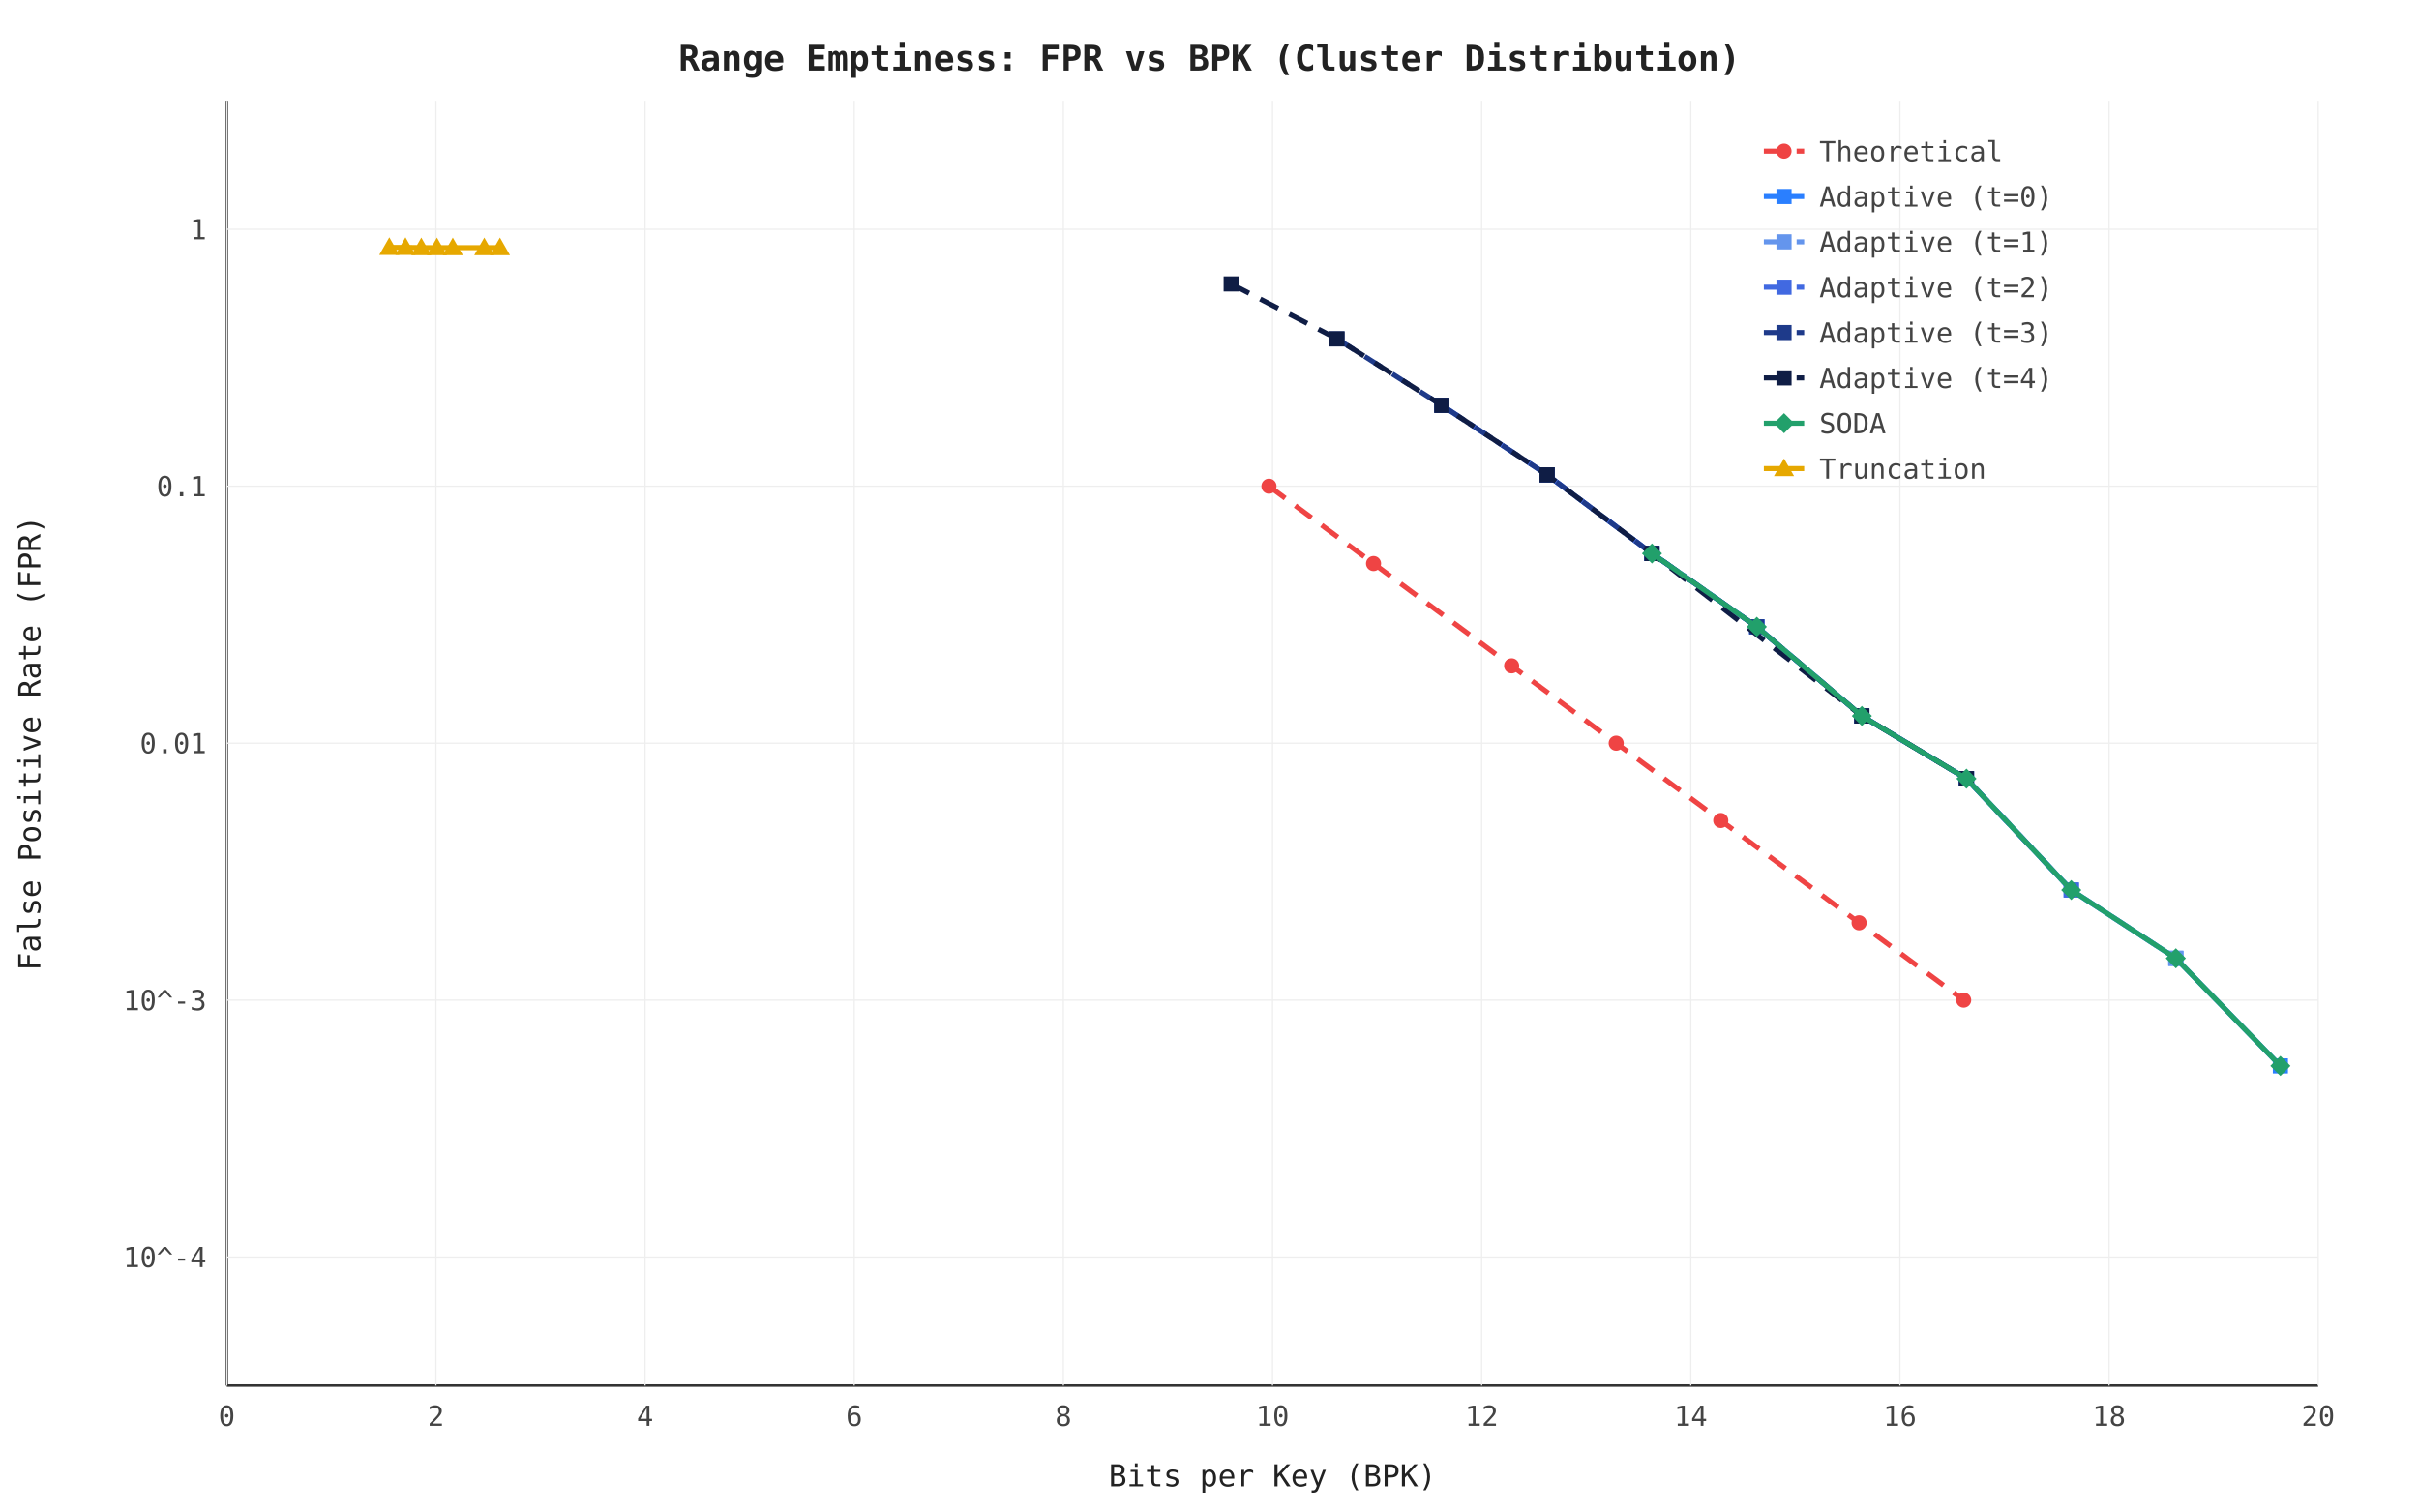
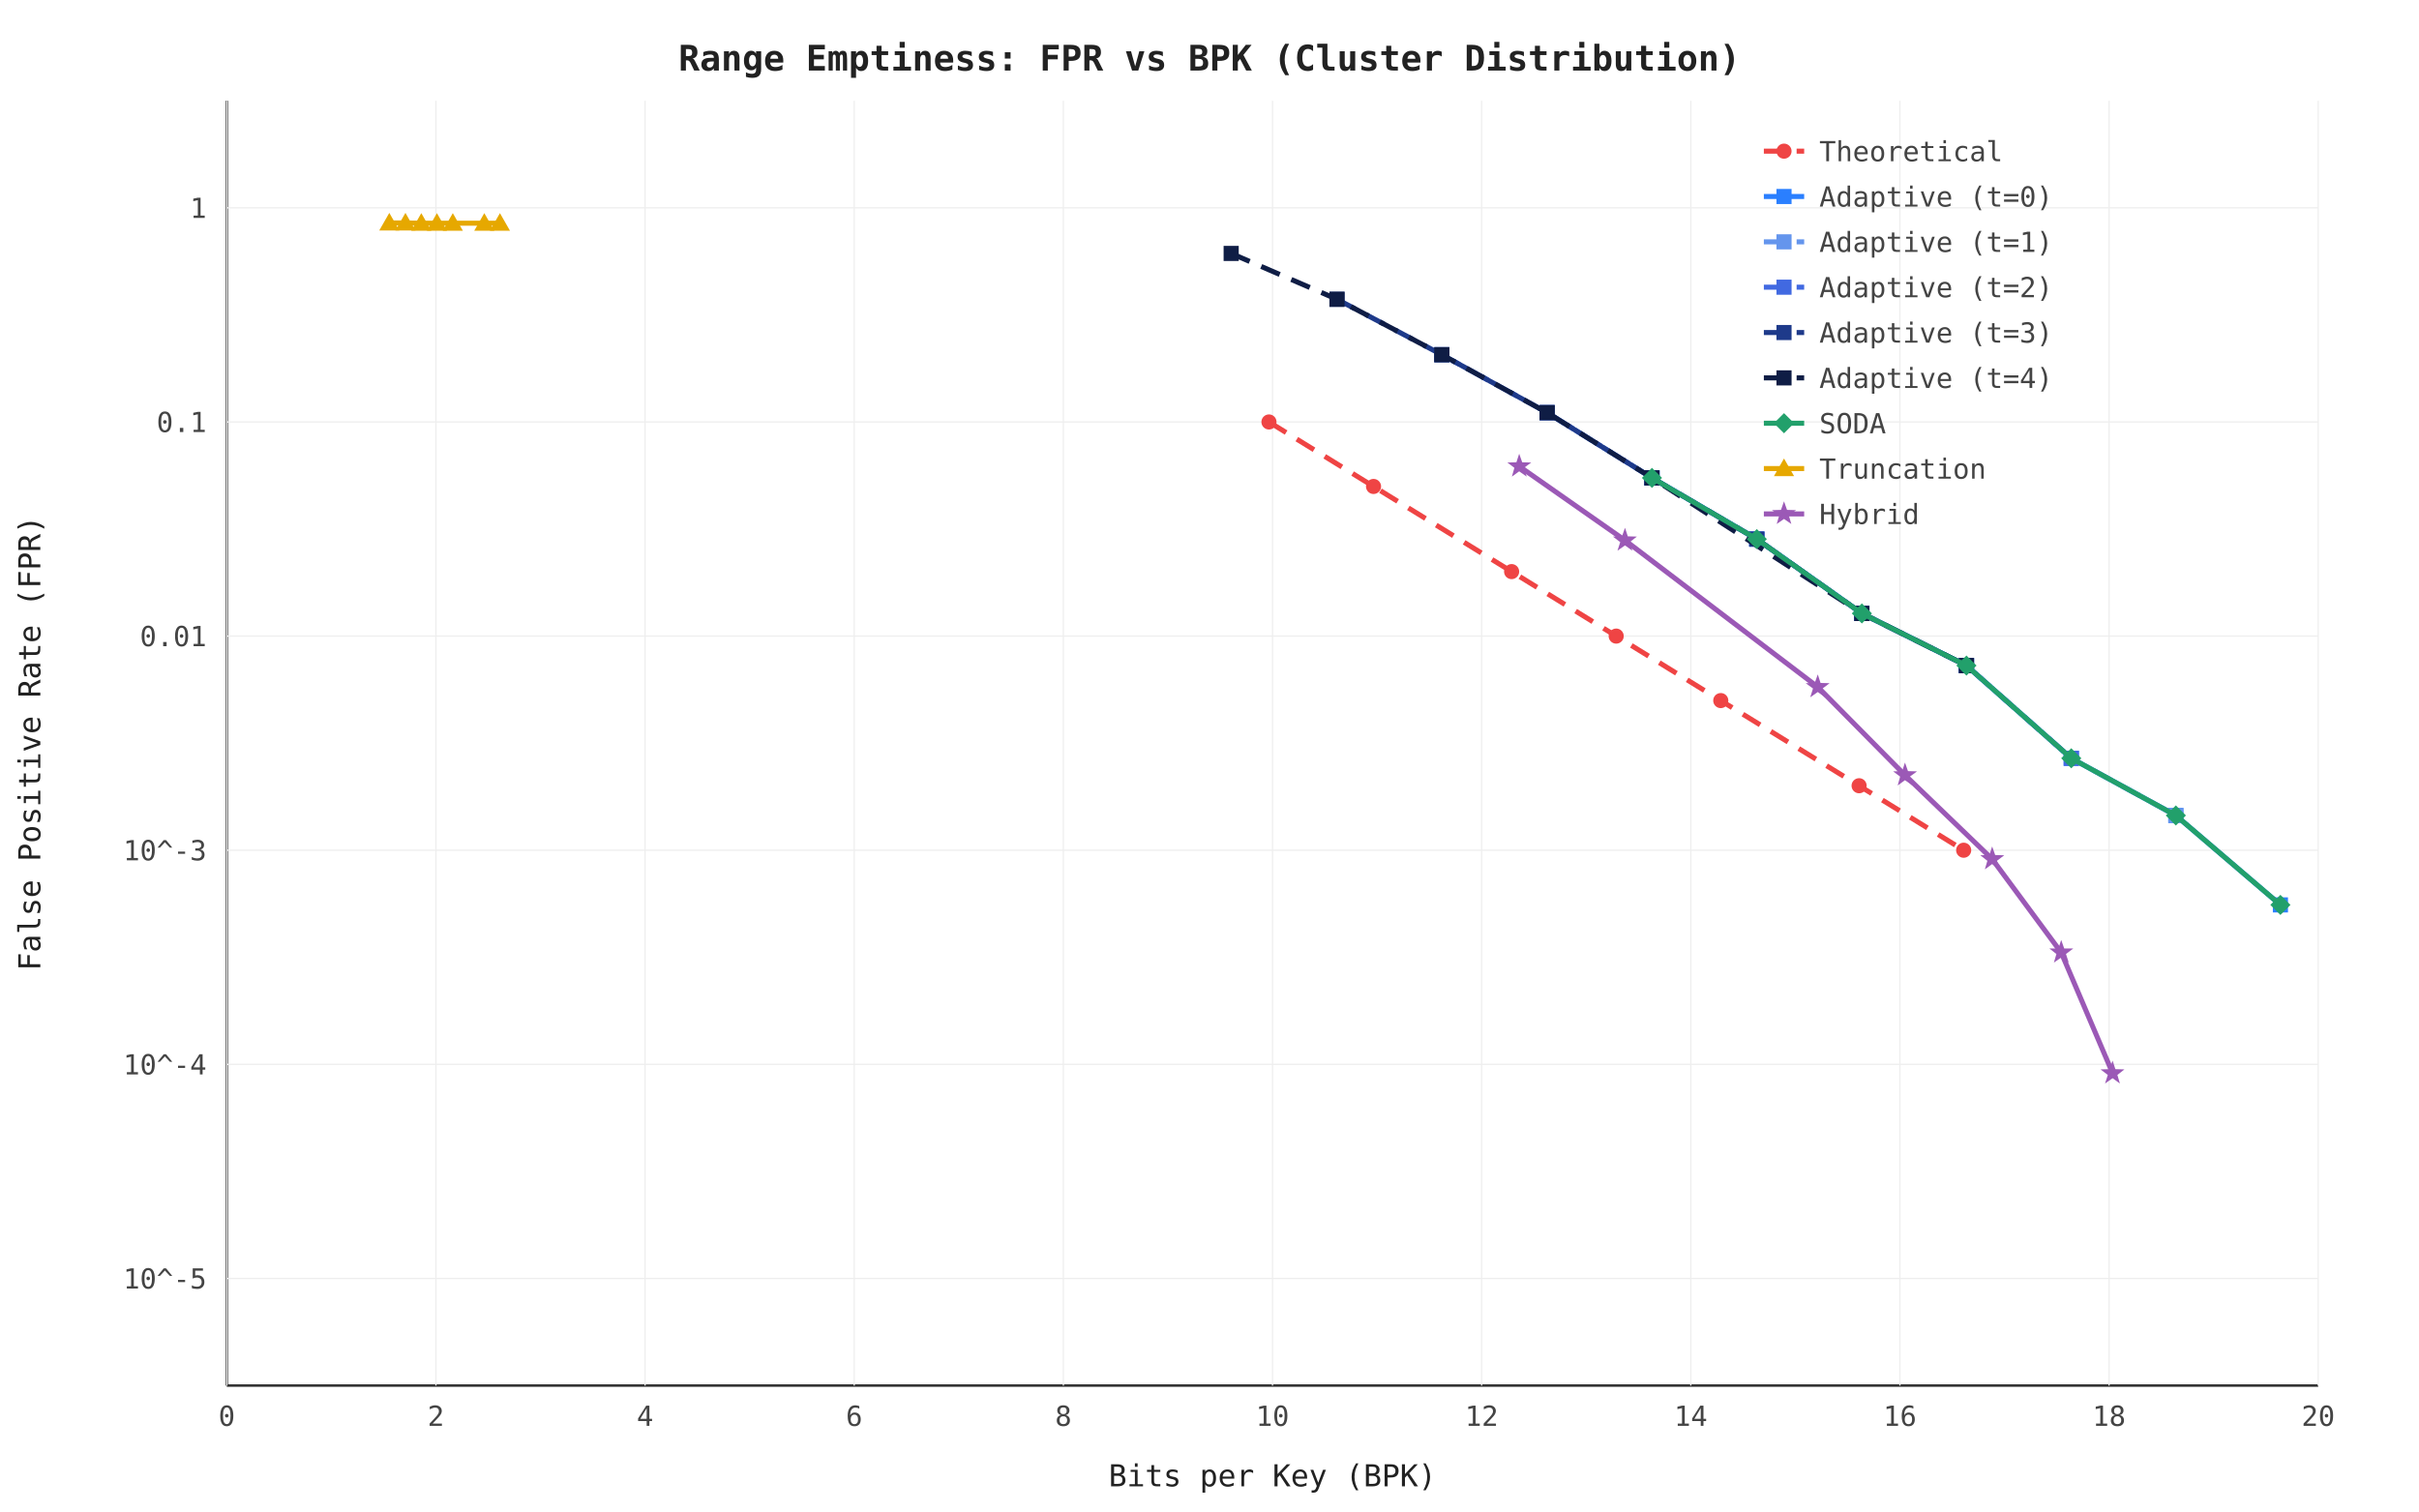
<svg xmlns="http://www.w3.org/2000/svg" width="960" height="600" viewBox="0 0 960 600">
  <style>text{font-family:Menlo,Monaco,monospace;font-size:12px;fill:#222} .axis{stroke:#333;stroke-width:1} .grid{stroke:#eee;stroke-width:0.5} .label{font-size:11px;fill:#444}</style>
  <text x="480" y="28" text-anchor="middle" style="font-size:14px;font-weight:bold">Range Emptiness: FPR vs BPK (Cluster Distribution)</text>
  <line class="axis" x1="90.0" y1="550.0" x2="920.0" y2="550.0" />
  <line class="axis" x1="90.0" y1="40.0" x2="90.0" y2="550.0" />
-   <line class="grid" x1="90.0" y1="499.0" x2="920.0" y2="499.0" />
-   <text class="label" x="82.0" y="503.0" text-anchor="end">10^-4</text>
-   <line class="grid" x1="90.0" y1="397.0" x2="920.0" y2="397.0" />
-   <text class="label" x="82.0" y="401.0" text-anchor="end">10^-3</text>
-   <line class="grid" x1="90.0" y1="295.0" x2="920.0" y2="295.0" />
-   <text class="label" x="82.0" y="299.0" text-anchor="end">0.01</text>
-   <line class="grid" x1="90.0" y1="193.0" x2="920.0" y2="193.0" />
-   <text class="label" x="82.0" y="197.0" text-anchor="end">0.1</text>
-   <line class="grid" x1="90.0" y1="91.0" x2="920.0" y2="91.0" />
-   <text class="label" x="82.0" y="95.0" text-anchor="end">1</text>
+   <line class="grid" x1="90.0" y1="507.5" x2="920.0" y2="507.5" />
+   <text class="label" x="82.0" y="511.5" text-anchor="end">10^-5</text>
+   <line class="grid" x1="90.0" y1="422.5" x2="920.0" y2="422.5" />
+   <text class="label" x="82.0" y="426.5" text-anchor="end">10^-4</text>
+   <line class="grid" x1="90.0" y1="337.5" x2="920.0" y2="337.5" />
+   <text class="label" x="82.0" y="341.5" text-anchor="end">10^-3</text>
+   <line class="grid" x1="90.0" y1="252.5" x2="920.0" y2="252.5" />
+   <text class="label" x="82.0" y="256.5" text-anchor="end">0.01</text>
+   <line class="grid" x1="90.0" y1="167.5" x2="920.0" y2="167.5" />
+   <text class="label" x="82.0" y="171.5" text-anchor="end">0.1</text>
+   <line class="grid" x1="90.0" y1="82.5" x2="920.0" y2="82.5" />
+   <text class="label" x="82.0" y="86.5" text-anchor="end">1</text>
  <line class="grid" x1="90.0" y1="40.0" x2="90.0" y2="550.0" />
  <text class="label" x="90.0" y="566.0" text-anchor="middle">0</text>
  <line class="grid" x1="173.0" y1="40.0" x2="173.0" y2="550.0" />
  <text class="label" x="173.0" y="566.0" text-anchor="middle">2</text>
  <line class="grid" x1="256.0" y1="40.0" x2="256.0" y2="550.0" />
  <text class="label" x="256.0" y="566.0" text-anchor="middle">4</text>
  <line class="grid" x1="339.0" y1="40.0" x2="339.0" y2="550.0" />
  <text class="label" x="339.0" y="566.0" text-anchor="middle">6</text>
  <line class="grid" x1="422.0" y1="40.0" x2="422.0" y2="550.0" />
  <text class="label" x="422.0" y="566.0" text-anchor="middle">8</text>
  <line class="grid" x1="505.0" y1="40.0" x2="505.0" y2="550.0" />
  <text class="label" x="505.0" y="566.0" text-anchor="middle">10</text>
  <line class="grid" x1="588.0" y1="40.0" x2="588.0" y2="550.0" />
  <text class="label" x="588.0" y="566.0" text-anchor="middle">12</text>
  <line class="grid" x1="671.0" y1="40.0" x2="671.0" y2="550.0" />
  <text class="label" x="671.0" y="566.0" text-anchor="middle">14</text>
  <line class="grid" x1="754.0" y1="40.0" x2="754.0" y2="550.0" />
  <text class="label" x="754.0" y="566.0" text-anchor="middle">16</text>
  <line class="grid" x1="837.0" y1="40.0" x2="837.0" y2="550.0" />
  <text class="label" x="837.0" y="566.0" text-anchor="middle">18</text>
  <line class="grid" x1="920.0" y1="40.0" x2="920.0" y2="550.0" />
  <text class="label" x="920.0" y="566.0" text-anchor="middle">20</text>
-   <polyline fill="none" stroke="#ef4444" stroke-width="2" stroke-dasharray="8,5" points="503.6,193.0 545.1,223.7 599.9,264.3 641.4,295.0 682.9,325.7 737.8,366.3 779.3,397.0" />
-   <circle cx="503.6" cy="193.0" r="3" fill="#ef4444" />
-   <circle cx="545.1" cy="223.7" r="3" fill="#ef4444" />
-   <circle cx="599.9" cy="264.3" r="3" fill="#ef4444" />
-   <circle cx="641.4" cy="295.0" r="3" fill="#ef4444" />
-   <circle cx="682.9" cy="325.7" r="3" fill="#ef4444" />
-   <circle cx="737.8" cy="366.3" r="3" fill="#ef4444" />
-   <circle cx="779.3" cy="397.0" r="3" fill="#ef4444" />
-   <polyline fill="none" stroke="#2a7fff" stroke-width="2" points="655.6,219.7 697.2,248.8 738.9,284.2 780.4,309.1 822.0,353.3 863.5,380.4 905.0,423.1" />
-   <rect x="652.6" y="216.7" width="6" height="6" fill="#2a7fff" />
-   <rect x="694.2" y="245.8" width="6" height="6" fill="#2a7fff" />
-   <rect x="735.9" y="281.2" width="6" height="6" fill="#2a7fff" />
-   <rect x="777.4" y="306.1" width="6" height="6" fill="#2a7fff" />
-   <rect x="819.0" y="350.3" width="6" height="6" fill="#2a7fff" />
-   <rect x="860.5" y="377.4" width="6" height="6" fill="#2a7fff" />
-   <rect x="902.0" y="420.1" width="6" height="6" fill="#2a7fff" />
-   <polyline fill="none" stroke="#6495ED" stroke-width="2" stroke-dasharray="8,5" points="614.0,188.5 655.6,219.7 697.2,248.8 738.9,284.2 780.4,309.1 822.0,353.3 863.5,380.4" />
-   <rect x="611.0" y="185.5" width="6" height="6" fill="#6495ED" />
-   <rect x="652.6" y="216.7" width="6" height="6" fill="#6495ED" />
-   <rect x="694.2" y="245.8" width="6" height="6" fill="#6495ED" />
-   <rect x="735.9" y="281.2" width="6" height="6" fill="#6495ED" />
-   <rect x="777.4" y="306.1" width="6" height="6" fill="#6495ED" />
-   <rect x="819.0" y="350.3" width="6" height="6" fill="#6495ED" />
-   <rect x="860.5" y="377.4" width="6" height="6" fill="#6495ED" />
-   <polyline fill="none" stroke="#4169E1" stroke-width="2" stroke-dasharray="8,5" points="572.2,160.9 614.0,188.5 655.6,219.7 697.2,248.8 738.9,284.2 780.4,309.1 822.0,353.3" />
-   <rect x="569.2" y="157.9" width="6" height="6" fill="#4169E1" />
-   <rect x="611.0" y="185.5" width="6" height="6" fill="#4169E1" />
-   <rect x="652.6" y="216.7" width="6" height="6" fill="#4169E1" />
-   <rect x="694.2" y="245.8" width="6" height="6" fill="#4169E1" />
-   <rect x="735.9" y="281.2" width="6" height="6" fill="#4169E1" />
-   <rect x="777.4" y="306.1" width="6" height="6" fill="#4169E1" />
-   <rect x="819.0" y="350.3" width="6" height="6" fill="#4169E1" />
-   <polyline fill="none" stroke="#1E3A8A" stroke-width="2" stroke-dasharray="8,5" points="530.6,134.5 572.2,160.9 614.0,188.5 655.6,219.7 697.2,248.8 738.9,284.2 780.4,309.1" />
-   <rect x="527.6" y="131.5" width="6" height="6" fill="#1E3A8A" />
-   <rect x="569.2" y="157.9" width="6" height="6" fill="#1E3A8A" />
-   <rect x="611.0" y="185.5" width="6" height="6" fill="#1E3A8A" />
-   <rect x="652.6" y="216.7" width="6" height="6" fill="#1E3A8A" />
-   <rect x="694.2" y="245.8" width="6" height="6" fill="#1E3A8A" />
-   <rect x="735.9" y="281.2" width="6" height="6" fill="#1E3A8A" />
-   <rect x="777.4" y="306.1" width="6" height="6" fill="#1E3A8A" />
-   <polyline fill="none" stroke="#0F1D45" stroke-width="2" stroke-dasharray="8,5" points="488.6,112.7 530.6,134.5 572.2,160.9 614.0,188.5 655.6,219.7 738.9,284.2 780.4,309.1" />
-   <rect x="485.6" y="109.7" width="6" height="6" fill="#0F1D45" />
-   <rect x="527.6" y="131.5" width="6" height="6" fill="#0F1D45" />
-   <rect x="569.2" y="157.9" width="6" height="6" fill="#0F1D45" />
-   <rect x="611.0" y="185.5" width="6" height="6" fill="#0F1D45" />
-   <rect x="652.6" y="216.7" width="6" height="6" fill="#0F1D45" />
-   <rect x="735.9" y="281.2" width="6" height="6" fill="#0F1D45" />
-   <rect x="777.4" y="306.1" width="6" height="6" fill="#0F1D45" />
-   <polyline fill="none" stroke="#22a06b" stroke-width="2" points="655.6,219.7 697.2,248.8 738.9,284.2 780.4,309.1 822.0,353.3 863.5,380.4 905.0,423.1" />
-   <polygon points="655.6,215.7 659.6,219.7 655.6,223.7 651.6,219.7" fill="#22a06b" />
-   <polygon points="697.2,244.8 701.2,248.8 697.2,252.8 693.2,248.8" fill="#22a06b" />
-   <polygon points="738.9,280.2 742.9,284.2 738.9,288.2 734.9,284.2" fill="#22a06b" />
-   <polygon points="780.4,305.1 784.4,309.1 780.4,313.1 776.4,309.1" fill="#22a06b" />
-   <polygon points="822.0,349.3 826.0,353.3 822.0,357.3 818.0,353.3" fill="#22a06b" />
-   <polygon points="863.5,376.4 867.5,380.4 863.5,384.4 859.5,380.4" fill="#22a06b" />
-   <polygon points="905.0,419.1 909.0,423.1 905.0,427.1 901.0,423.1" fill="#22a06b" />
-   <polyline fill="none" stroke="#e6a800" stroke-width="2" points="154.5,98.2 160.9,98.2 167.2,98.3 173.4,98.3 179.7,98.3 192.2,98.3 198.4,98.3" />
-   <polygon points="154.5,94.2 158.5,101.2 150.5,101.2" fill="#e6a800" />
-   <polygon points="160.9,94.2 164.9,101.2 156.9,101.2" fill="#e6a800" />
-   <polygon points="167.2,94.3 171.2,101.3 163.2,101.3" fill="#e6a800" />
-   <polygon points="173.4,94.3 177.4,101.3 169.4,101.3" fill="#e6a800" />
-   <polygon points="179.7,94.3 183.7,101.3 175.7,101.3" fill="#e6a800" />
-   <polygon points="192.2,94.3 196.2,101.3 188.2,101.3" fill="#e6a800" />
-   <polygon points="198.4,94.3 202.4,101.3 194.4,101.3" fill="#e6a800" />
+   <polyline fill="none" stroke="#ef4444" stroke-width="2" stroke-dasharray="8,5" points="503.6,167.5 545.1,193.1 599.9,226.9 641.4,252.5 682.9,278.1 737.8,311.9 779.3,337.5" />
+   <circle cx="503.6" cy="167.5" r="3" fill="#ef4444" />
+   <circle cx="545.1" cy="193.1" r="3" fill="#ef4444" />
+   <circle cx="599.9" cy="226.9" r="3" fill="#ef4444" />
+   <circle cx="641.4" cy="252.5" r="3" fill="#ef4444" />
+   <circle cx="682.9" cy="278.1" r="3" fill="#ef4444" />
+   <circle cx="737.8" cy="311.9" r="3" fill="#ef4444" />
+   <circle cx="779.3" cy="337.5" r="3" fill="#ef4444" />
+   <polyline fill="none" stroke="#2a7fff" stroke-width="2" points="655.6,189.7 697.2,214.0 738.9,243.5 780.4,264.2 822.0,301.0 863.5,323.7 905.0,359.2" />
+   <rect x="652.6" y="186.7" width="6" height="6" fill="#2a7fff" />
+   <rect x="694.2" y="211.0" width="6" height="6" fill="#2a7fff" />
+   <rect x="735.9" y="240.5" width="6" height="6" fill="#2a7fff" />
+   <rect x="777.4" y="261.2" width="6" height="6" fill="#2a7fff" />
+   <rect x="819.0" y="298.0" width="6" height="6" fill="#2a7fff" />
+   <rect x="860.5" y="320.7" width="6" height="6" fill="#2a7fff" />
+   <rect x="902.0" y="356.2" width="6" height="6" fill="#2a7fff" />
+   <polyline fill="none" stroke="#6495ED" stroke-width="2" stroke-dasharray="8,5" points="614.0,163.8 655.6,189.7 697.2,214.0 738.9,243.5 780.4,264.2 822.0,301.0 863.5,323.7" />
+   <rect x="611.0" y="160.8" width="6" height="6" fill="#6495ED" />
+   <rect x="652.6" y="186.7" width="6" height="6" fill="#6495ED" />
+   <rect x="694.2" y="211.0" width="6" height="6" fill="#6495ED" />
+   <rect x="735.9" y="240.5" width="6" height="6" fill="#6495ED" />
+   <rect x="777.4" y="261.2" width="6" height="6" fill="#6495ED" />
+   <rect x="819.0" y="298.0" width="6" height="6" fill="#6495ED" />
+   <rect x="860.5" y="320.7" width="6" height="6" fill="#6495ED" />
+   <polyline fill="none" stroke="#4169E1" stroke-width="2" stroke-dasharray="8,5" points="572.2,140.8 614.0,163.8 655.6,189.7 697.2,214.0 738.9,243.5 780.4,264.2 822.0,301.0" />
+   <rect x="569.2" y="137.8" width="6" height="6" fill="#4169E1" />
+   <rect x="611.0" y="160.8" width="6" height="6" fill="#4169E1" />
+   <rect x="652.6" y="186.7" width="6" height="6" fill="#4169E1" />
+   <rect x="694.2" y="211.0" width="6" height="6" fill="#4169E1" />
+   <rect x="735.9" y="240.5" width="6" height="6" fill="#4169E1" />
+   <rect x="777.4" y="261.2" width="6" height="6" fill="#4169E1" />
+   <rect x="819.0" y="298.0" width="6" height="6" fill="#4169E1" />
+   <polyline fill="none" stroke="#1E3A8A" stroke-width="2" stroke-dasharray="8,5" points="530.6,118.8 572.2,140.8 614.0,163.8 655.6,189.7 697.2,214.0 738.9,243.5 780.4,264.2" />
+   <rect x="527.6" y="115.8" width="6" height="6" fill="#1E3A8A" />
+   <rect x="569.2" y="137.8" width="6" height="6" fill="#1E3A8A" />
+   <rect x="611.0" y="160.8" width="6" height="6" fill="#1E3A8A" />
+   <rect x="652.6" y="186.7" width="6" height="6" fill="#1E3A8A" />
+   <rect x="694.2" y="211.0" width="6" height="6" fill="#1E3A8A" />
+   <rect x="735.9" y="240.5" width="6" height="6" fill="#1E3A8A" />
+   <rect x="777.4" y="261.2" width="6" height="6" fill="#1E3A8A" />
+   <polyline fill="none" stroke="#0F1D45" stroke-width="2" stroke-dasharray="8,5" points="488.6,100.6 530.6,118.8 572.2,140.8 614.0,163.8 655.6,189.7 738.9,243.5 780.4,264.2" />
+   <rect x="485.6" y="97.6" width="6" height="6" fill="#0F1D45" />
+   <rect x="527.6" y="115.8" width="6" height="6" fill="#0F1D45" />
+   <rect x="569.2" y="137.8" width="6" height="6" fill="#0F1D45" />
+   <rect x="611.0" y="160.8" width="6" height="6" fill="#0F1D45" />
+   <rect x="652.6" y="186.7" width="6" height="6" fill="#0F1D45" />
+   <rect x="735.9" y="240.5" width="6" height="6" fill="#0F1D45" />
+   <rect x="777.4" y="261.2" width="6" height="6" fill="#0F1D45" />
+   <polyline fill="none" stroke="#22a06b" stroke-width="2" points="655.6,189.7 697.2,214.0 738.9,243.5 780.4,264.2 822.0,301.0 863.5,323.7 905.0,359.2" />
+   <polygon points="655.6,185.7 659.6,189.7 655.6,193.7 651.6,189.7" fill="#22a06b" />
+   <polygon points="697.2,210.0 701.2,214.0 697.2,218.0 693.2,214.0" fill="#22a06b" />
+   <polygon points="738.9,239.5 742.9,243.5 738.9,247.5 734.9,243.5" fill="#22a06b" />
+   <polygon points="780.4,260.2 784.4,264.2 780.4,268.2 776.4,264.2" fill="#22a06b" />
+   <polygon points="822.0,297.0 826.0,301.0 822.0,305.0 818.0,301.0" fill="#22a06b" />
+   <polygon points="863.5,319.7 867.5,323.7 863.5,327.7 859.5,323.7" fill="#22a06b" />
+   <polygon points="905.0,355.2 909.0,359.2 905.0,363.2 901.0,359.2" fill="#22a06b" />
+   <polyline fill="none" stroke="#e6a800" stroke-width="2" points="154.5,88.5 160.9,88.5 167.2,88.6 173.4,88.6 179.7,88.6 192.2,88.6 198.4,88.6" />
+   <polygon points="154.5,84.5 158.5,91.5 150.5,91.5" fill="#e6a800" />
+   <polygon points="160.9,84.5 164.9,91.5 156.9,91.5" fill="#e6a800" />
+   <polygon points="167.2,84.6 171.2,91.6 163.2,91.6" fill="#e6a800" />
+   <polygon points="173.4,84.6 177.4,91.6 169.4,91.6" fill="#e6a800" />
+   <polygon points="179.7,84.6 183.7,91.6 175.7,91.6" fill="#e6a800" />
+   <polygon points="192.2,84.6 196.2,91.6 188.2,91.6" fill="#e6a800" />
+   <polygon points="198.4,84.6 202.4,91.6 194.4,91.6" fill="#e6a800" />
+   <polyline fill="none" stroke="#9b59b6" stroke-width="2" points="602.9,185.1 644.9,214.5 721.4,272.7 756.0,307.7 790.6,341.0 818.0,378.1 838.4,426.0" />
+   <polygon points="602.9,180.1 601.8,183.5 598.2,183.6 601.0,185.7 600.0,189.2 602.9,187.1 605.9,189.2 604.8,185.7 607.7,183.6 604.1,183.5" fill="#9b59b6" />
+   <polygon points="644.9,209.5 643.7,212.9 640.1,213.0 643.0,215.2 641.9,218.6 644.9,216.5 647.8,218.6 646.8,215.2 649.6,213.0 646.0,212.9" fill="#9b59b6" />
+   <polygon points="721.4,267.7 720.2,271.1 716.6,271.2 719.5,273.3 718.4,276.8 721.4,274.7 724.3,276.8 723.3,273.3 726.1,271.2 722.5,271.1" fill="#9b59b6" />
+   <polygon points="756.0,302.7 754.9,306.1 751.3,306.2 754.1,308.3 753.1,311.8 756.0,309.7 759.0,311.8 757.9,308.3 760.8,306.2 757.2,306.1" fill="#9b59b6" />
+   <polygon points="790.6,336.0 789.5,339.4 785.9,339.5 788.7,341.7 787.7,345.1 790.6,343.0 793.6,345.1 792.5,341.7 795.4,339.5 791.8,339.4" fill="#9b59b6" />
+   <polygon points="818.0,373.1 816.9,376.5 813.3,376.5 816.1,378.7 815.1,382.1 818.0,380.1 821.0,382.1 819.9,378.7 822.8,376.5 819.2,376.5" fill="#9b59b6" />
+   <polygon points="838.4,421.0 837.2,424.4 833.6,424.5 836.5,426.7 835.4,430.1 838.4,428.0 841.3,430.1 840.3,426.7 843.1,424.5 839.5,424.4" fill="#9b59b6" />
  <line x1="700" y1="60" x2="716" y2="60" stroke="#ef4444" stroke-width="2" stroke-dasharray="8,5" />
  <circle cx="708.0" cy="60.0" r="3" fill="#ef4444" />
  <text class="label" x="722" y="64">Theoretical</text>
  <line x1="700" y1="78" x2="716" y2="78" stroke="#2a7fff" stroke-width="2" />
  <rect x="705.0" y="75.0" width="6" height="6" fill="#2a7fff" />
  <text class="label" x="722" y="82">Adaptive (t=0)</text>
  <line x1="700" y1="96" x2="716" y2="96" stroke="#6495ED" stroke-width="2" stroke-dasharray="8,5" />
  <rect x="705.0" y="93.0" width="6" height="6" fill="#6495ED" />
  <text class="label" x="722" y="100">Adaptive (t=1)</text>
  <line x1="700" y1="114" x2="716" y2="114" stroke="#4169E1" stroke-width="2" stroke-dasharray="8,5" />
  <rect x="705.0" y="111.0" width="6" height="6" fill="#4169E1" />
  <text class="label" x="722" y="118">Adaptive (t=2)</text>
  <line x1="700" y1="132" x2="716" y2="132" stroke="#1E3A8A" stroke-width="2" stroke-dasharray="8,5" />
  <rect x="705.0" y="129.0" width="6" height="6" fill="#1E3A8A" />
  <text class="label" x="722" y="136">Adaptive (t=3)</text>
  <line x1="700" y1="150" x2="716" y2="150" stroke="#0F1D45" stroke-width="2" stroke-dasharray="8,5" />
  <rect x="705.0" y="147.0" width="6" height="6" fill="#0F1D45" />
  <text class="label" x="722" y="154">Adaptive (t=4)</text>
  <line x1="700" y1="168" x2="716" y2="168" stroke="#22a06b" stroke-width="2" />
  <polygon points="708.0,164.0 712.0,168.0 708.0,172.0 704.0,168.0" fill="#22a06b" />
  <text class="label" x="722" y="172">SODA</text>
  <line x1="700" y1="186" x2="716" y2="186" stroke="#e6a800" stroke-width="2" />
  <polygon points="708.0,182.0 712.0,189.0 704.0,189.0" fill="#e6a800" />
  <text class="label" x="722" y="190">Truncation</text>
+   <line x1="700" y1="204" x2="716" y2="204" stroke="#9b59b6" stroke-width="2" />
+   <polygon points="708.0,199.0 706.8,202.4 703.2,202.5 706.1,204.6 705.1,208.0 708.0,206.0 710.9,208.0 709.9,204.6 712.8,202.5 709.2,202.4" fill="#9b59b6" />
+   <text class="label" x="722" y="208">Hybrid</text>
  <text x="505" y="590" text-anchor="middle">Bits per Key (BPK)</text>
  <text transform="translate(16,295) rotate(-90)" text-anchor="middle">False Positive Rate (FPR)</text>
</svg>
